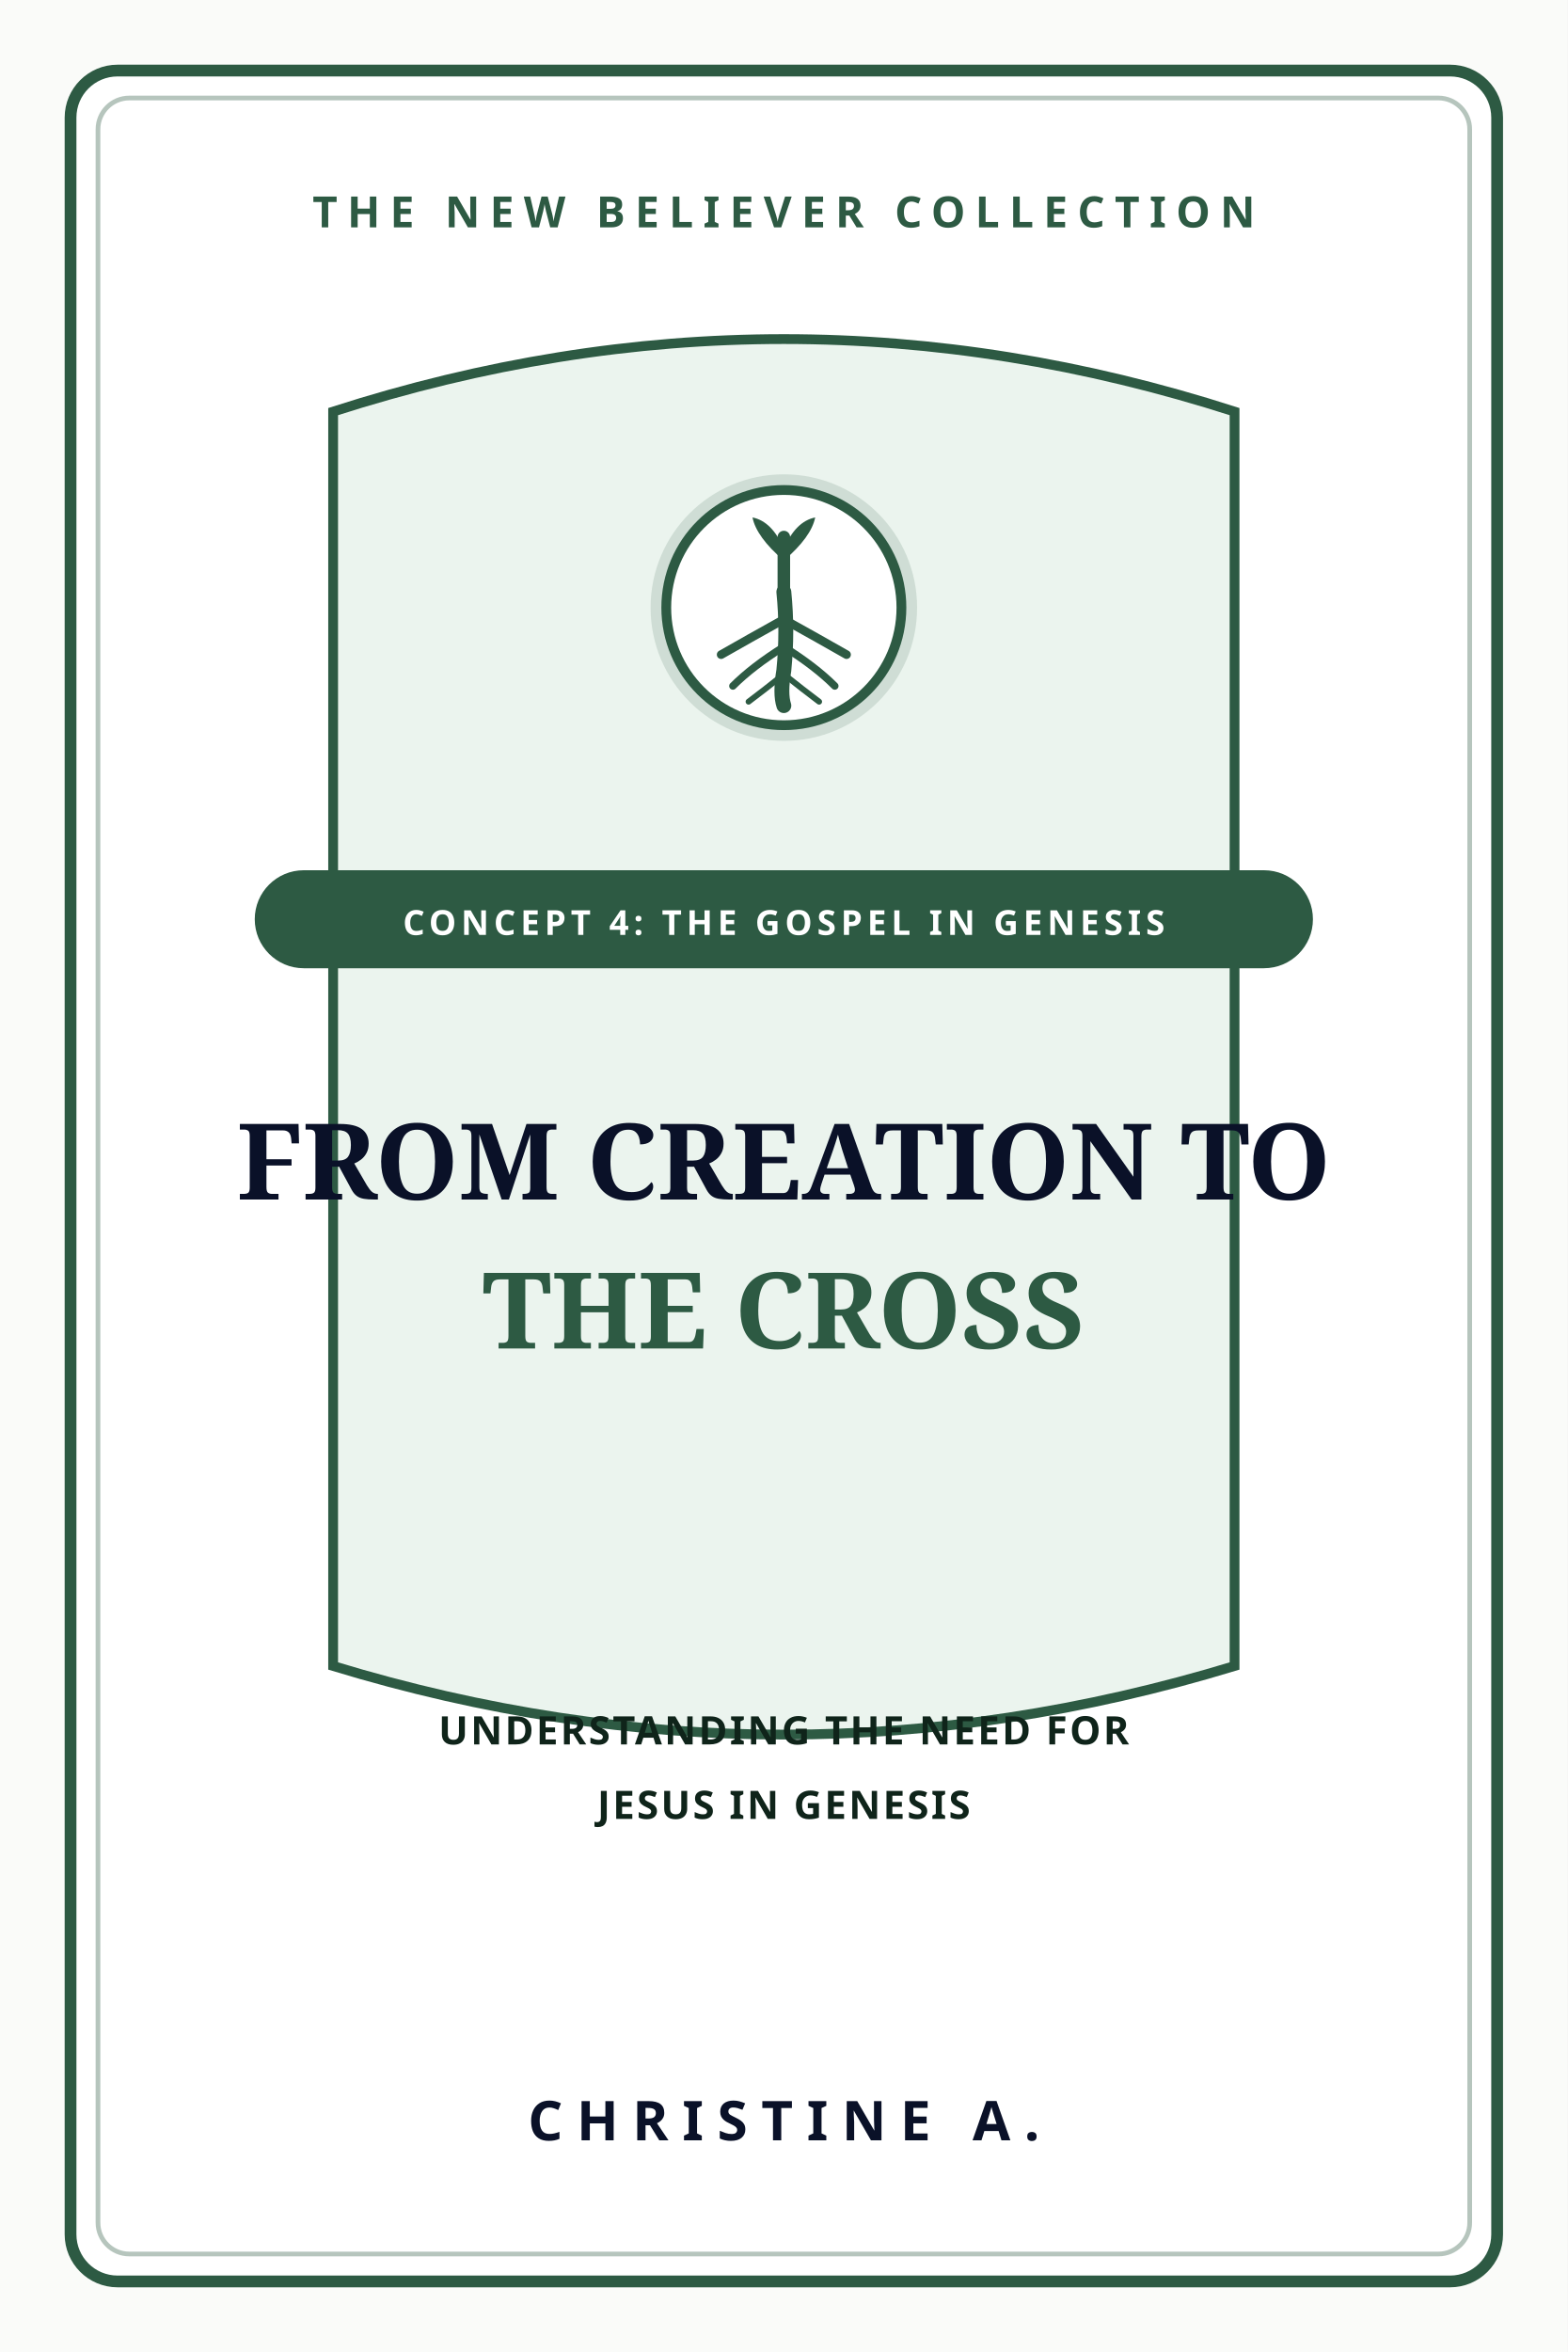
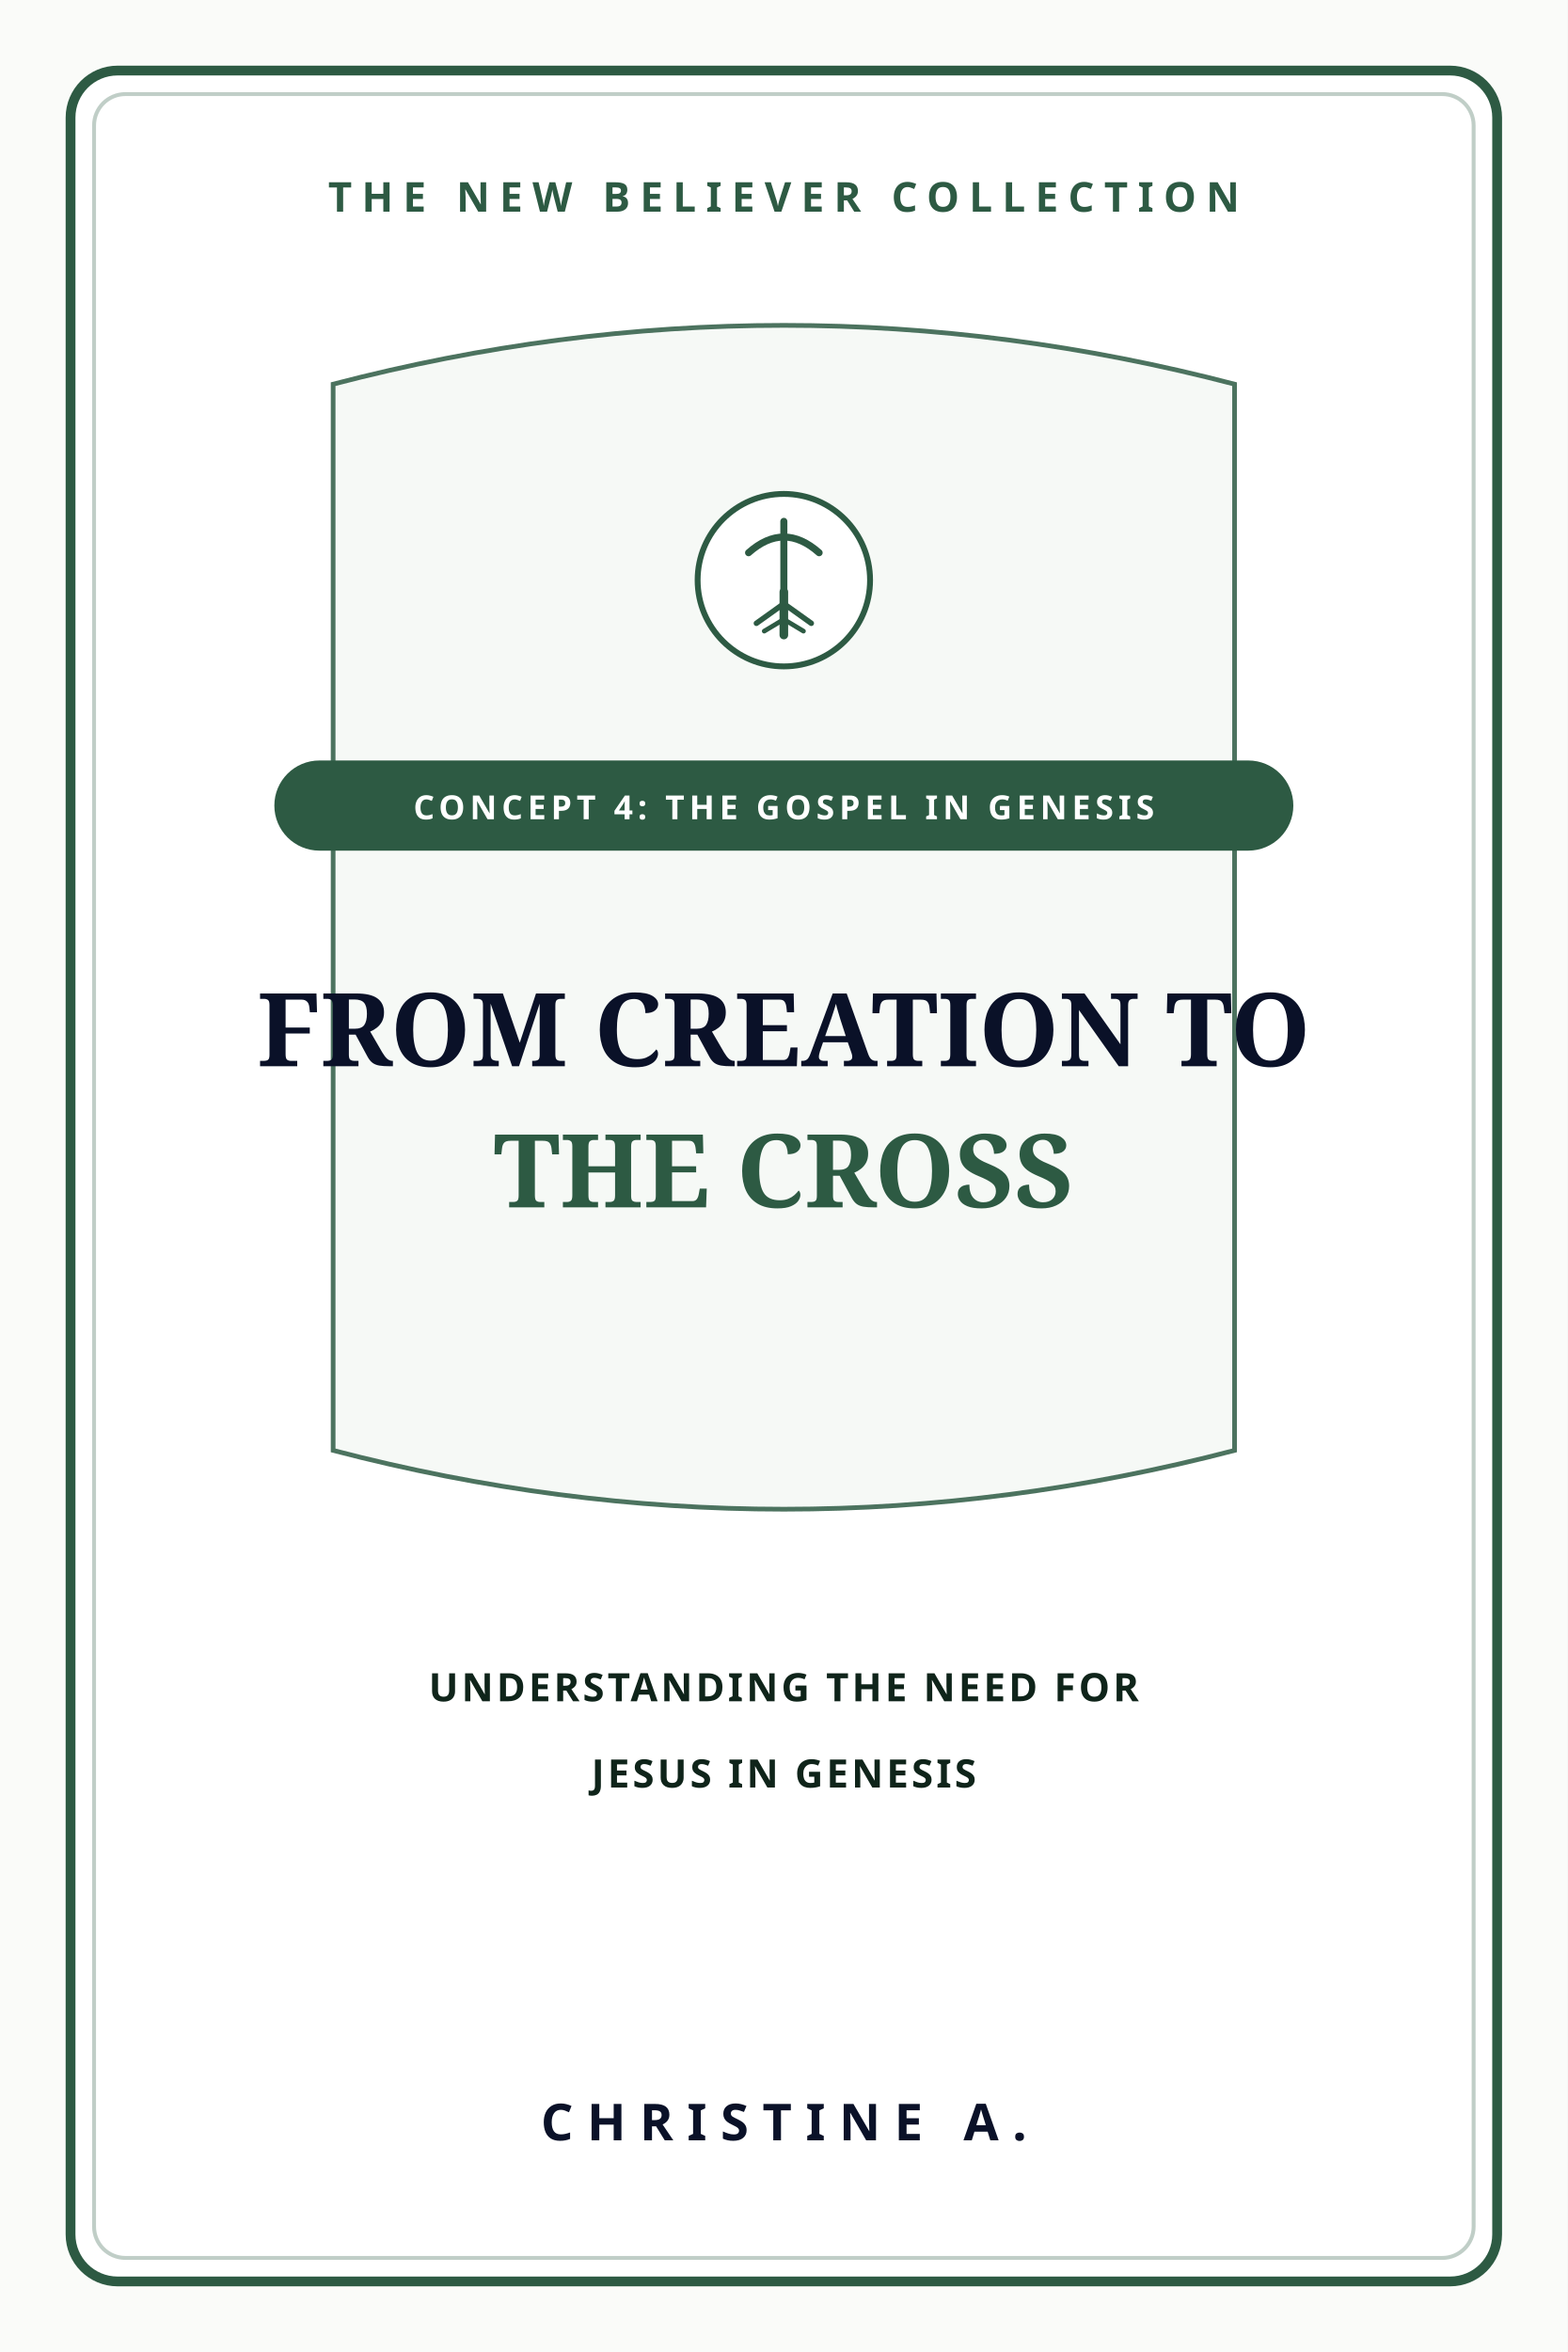
<svg xmlns="http://www.w3.org/2000/svg" viewBox="0 0 400 600" width="100%" height="100%">
  <rect width="100%" height="100%" fill="#FAFBF9" />
-   <rect x="18" y="18" width="364" height="564" rx="12" fill="#FFFFFF" stroke="#2D5A43" stroke-width="3" />
-   <rect x="25" y="25" width="350" height="550" rx="8" fill="none" stroke="#2D5A43" stroke-width="1.2" opacity="0.35" />
-   <path d="M 85 105 Q 200 68 315 105 L 315 425 Q 200 460 85 425 Z" fill="#EBF4EE" stroke="#2D5A43" stroke-width="2.5" />
-   <g transform="translate(200, 155)">
-     <circle cx="0" cy="0" r="34" fill="#2D5A43" opacity="0.15" />
-     <circle cx="0" cy="0" r="30" fill="#FFFFFF" stroke="#2D5A43" stroke-width="2.5" />
-     <path d="M 0 -18 L 0 -4" stroke="#2D5A43" stroke-width="3.2" stroke-linecap="round" />
-     <path d="M 0 -12 Q -7 -18 -8 -23 Q -3 -22 0 -15" fill="#2D5A43" />
-     <path d="M 0 -12 Q 7 -18 8 -23 Q 3 -22 0 -15" fill="#2D5A43" />
-     <path d="M 0 -4 Q 1 6 0 16 Q -1 22 0 25" stroke="#2D5A43" stroke-width="3.8" fill="none" stroke-linecap="round" />
-     <path d="M 0 3 Q -9 8 -16 12" stroke="#2D5A43" stroke-width="2.2" fill="none" stroke-linecap="round" />
-     <path d="M 0 3 Q 9 8 16 12" stroke="#2D5A43" stroke-width="2.2" fill="none" stroke-linecap="round" />
-     <path d="M 0 10 Q -8 15 -13 20" stroke="#2D5A43" stroke-width="1.9" fill="none" stroke-linecap="round" />
-     <path d="M 0 10 Q 8 15 13 20" stroke="#2D5A43" stroke-width="1.9" fill="none" stroke-linecap="round" />
-     <path d="M 0 17 Q -5 21 -9 24" stroke="#2D5A43" stroke-width="1.5" fill="none" stroke-linecap="round" />
-     <path d="M 0 17 Q 5 21 9 24" stroke="#2D5A43" stroke-width="1.5" fill="none" stroke-linecap="round" />
+   <rect x="18" y="18" width="364" height="564" rx="12" fill="#FFFFFF" stroke="#2D5A43" stroke-width="2.5" />
+   <rect x="24" y="24" width="352" height="552" rx="8" fill="none" stroke="#2D5A43" stroke-width="1" opacity="0.3" />
+   <path d="M 85 98 Q 200 68 315 98 L 315 370 Q 200 400 85 370 Z" fill="#F4F8F5" stroke="#2D5A43" stroke-width="1.2" opacity="0.85" />
+   <g transform="translate(200, 148)">
+     <circle cx="0" cy="0" r="22" fill="#2D5A43" opacity="0.12" />
+     <circle cx="0" cy="0" r="22" fill="#FFFFFF" stroke="#2D5A43" stroke-width="1.5" />
+     <path d="M -9 -7 Q 0 -15 9 -7 M 0 -15 L 0 3" stroke="#2D5A43" stroke-width="1.8" fill="none" stroke-linecap="round" />
+     <path d="M 0 3 L 0 14" stroke="#2D5A43" stroke-width="2.2" stroke-linecap="round" />
+     <path d="M 0 6 L -7 11" stroke="#2D5A43" stroke-width="1.4" stroke-linecap="round" />
+     <path d="M 0 6 L 7 11" stroke="#2D5A43" stroke-width="1.4" stroke-linecap="round" />
+     <path d="M 0 10 L -5 13" stroke="#2D5A43" stroke-width="1.2" stroke-linecap="round" />
+     <path d="M 0 10 L 5 13" stroke="#2D5A43" stroke-width="1.2" stroke-linecap="round" />
  </g>
-   <text x="200" y="58" font-family="'Montserrat', system-ui, sans-serif" font-size="11" font-weight="800" fill="#2D5A43" text-anchor="middle" letter-spacing="2.5">THE NEW BELIEVER COLLECTION</text>
-   <rect x="65" y="222" width="270" height="25" rx="12.5" fill="#2D5A43" />
-   <text x="200" y="238.5" font-family="'Montserrat', system-ui, sans-serif" font-size="8.8" font-weight="800" fill="#FFFFFF" text-anchor="middle" letter-spacing="1.2">CONCEPT 4: THE GOSPEL IN GENESIS</text>
-   <text x="200" y="306" font-family="'Playfair Display', Georgia, serif" font-size="27" font-weight="bold" fill="#0A1128" text-anchor="middle">FROM CREATION TO</text>
-   <text x="200" y="344" font-family="'Playfair Display', Georgia, serif" font-size="27" font-weight="bold" fill="#2D5A43" text-anchor="middle">THE CROSS</text>
-   <text x="200" y="445" font-family="'Montserrat', system-ui, sans-serif" font-size="10" font-weight="800" fill="#0F241A" text-anchor="middle" letter-spacing="0.6">UNDERSTANDING THE NEED FOR</text>
-   <text x="200" y="464" font-family="'Montserrat', system-ui, sans-serif" font-size="10" font-weight="800" fill="#0F241A" text-anchor="middle" letter-spacing="0.6">JESUS IN GENESIS</text>
-   <text x="200" y="546" font-family="'Montserrat', system-ui, sans-serif" font-size="14" font-weight="800" fill="#0A1128" text-anchor="middle" letter-spacing="3.5">CHRISTINE A.</text>
+   <text x="200" y="54" font-family="'Montserrat', system-ui, sans-serif" font-size="10.5" font-weight="800" fill="#2D5A43" text-anchor="middle" letter-spacing="2.5">THE NEW BELIEVER COLLECTION</text>
+   <rect x="70" y="194" width="260" height="23" rx="11.5" fill="#2D5A43" />
+   <text x="200" y="209" font-family="'Montserrat', system-ui, sans-serif" font-size="8.5" font-weight="800" fill="#FFFFFF" text-anchor="middle" letter-spacing="1.2">CONCEPT 4: THE GOSPEL IN GENESIS</text>
+   <text x="200" y="272" font-family="'Playfair Display', Georgia, serif" font-size="26" font-weight="bold" fill="#0A1128" text-anchor="middle">FROM CREATION TO</text>
+   <text x="200" y="308" font-family="'Playfair Display', Georgia, serif" font-size="26" font-weight="bold" fill="#2D5A43" text-anchor="middle">THE CROSS</text>
+   <text x="200" y="434" font-family="'Montserrat', system-ui, sans-serif" font-size="10" font-weight="800" fill="#0F241A" text-anchor="middle" letter-spacing="0.8">UNDERSTANDING THE NEED FOR</text>
+   <text x="200" y="456" font-family="'Montserrat', system-ui, sans-serif" font-size="10" font-weight="800" fill="#0F241A" text-anchor="middle" letter-spacing="0.8">JESUS IN GENESIS</text>
+   <text x="200" y="546" font-family="'Montserrat', system-ui, sans-serif" font-size="13" font-weight="800" fill="#0A1128" text-anchor="middle" letter-spacing="3.5">CHRISTINE A.</text>
</svg>
